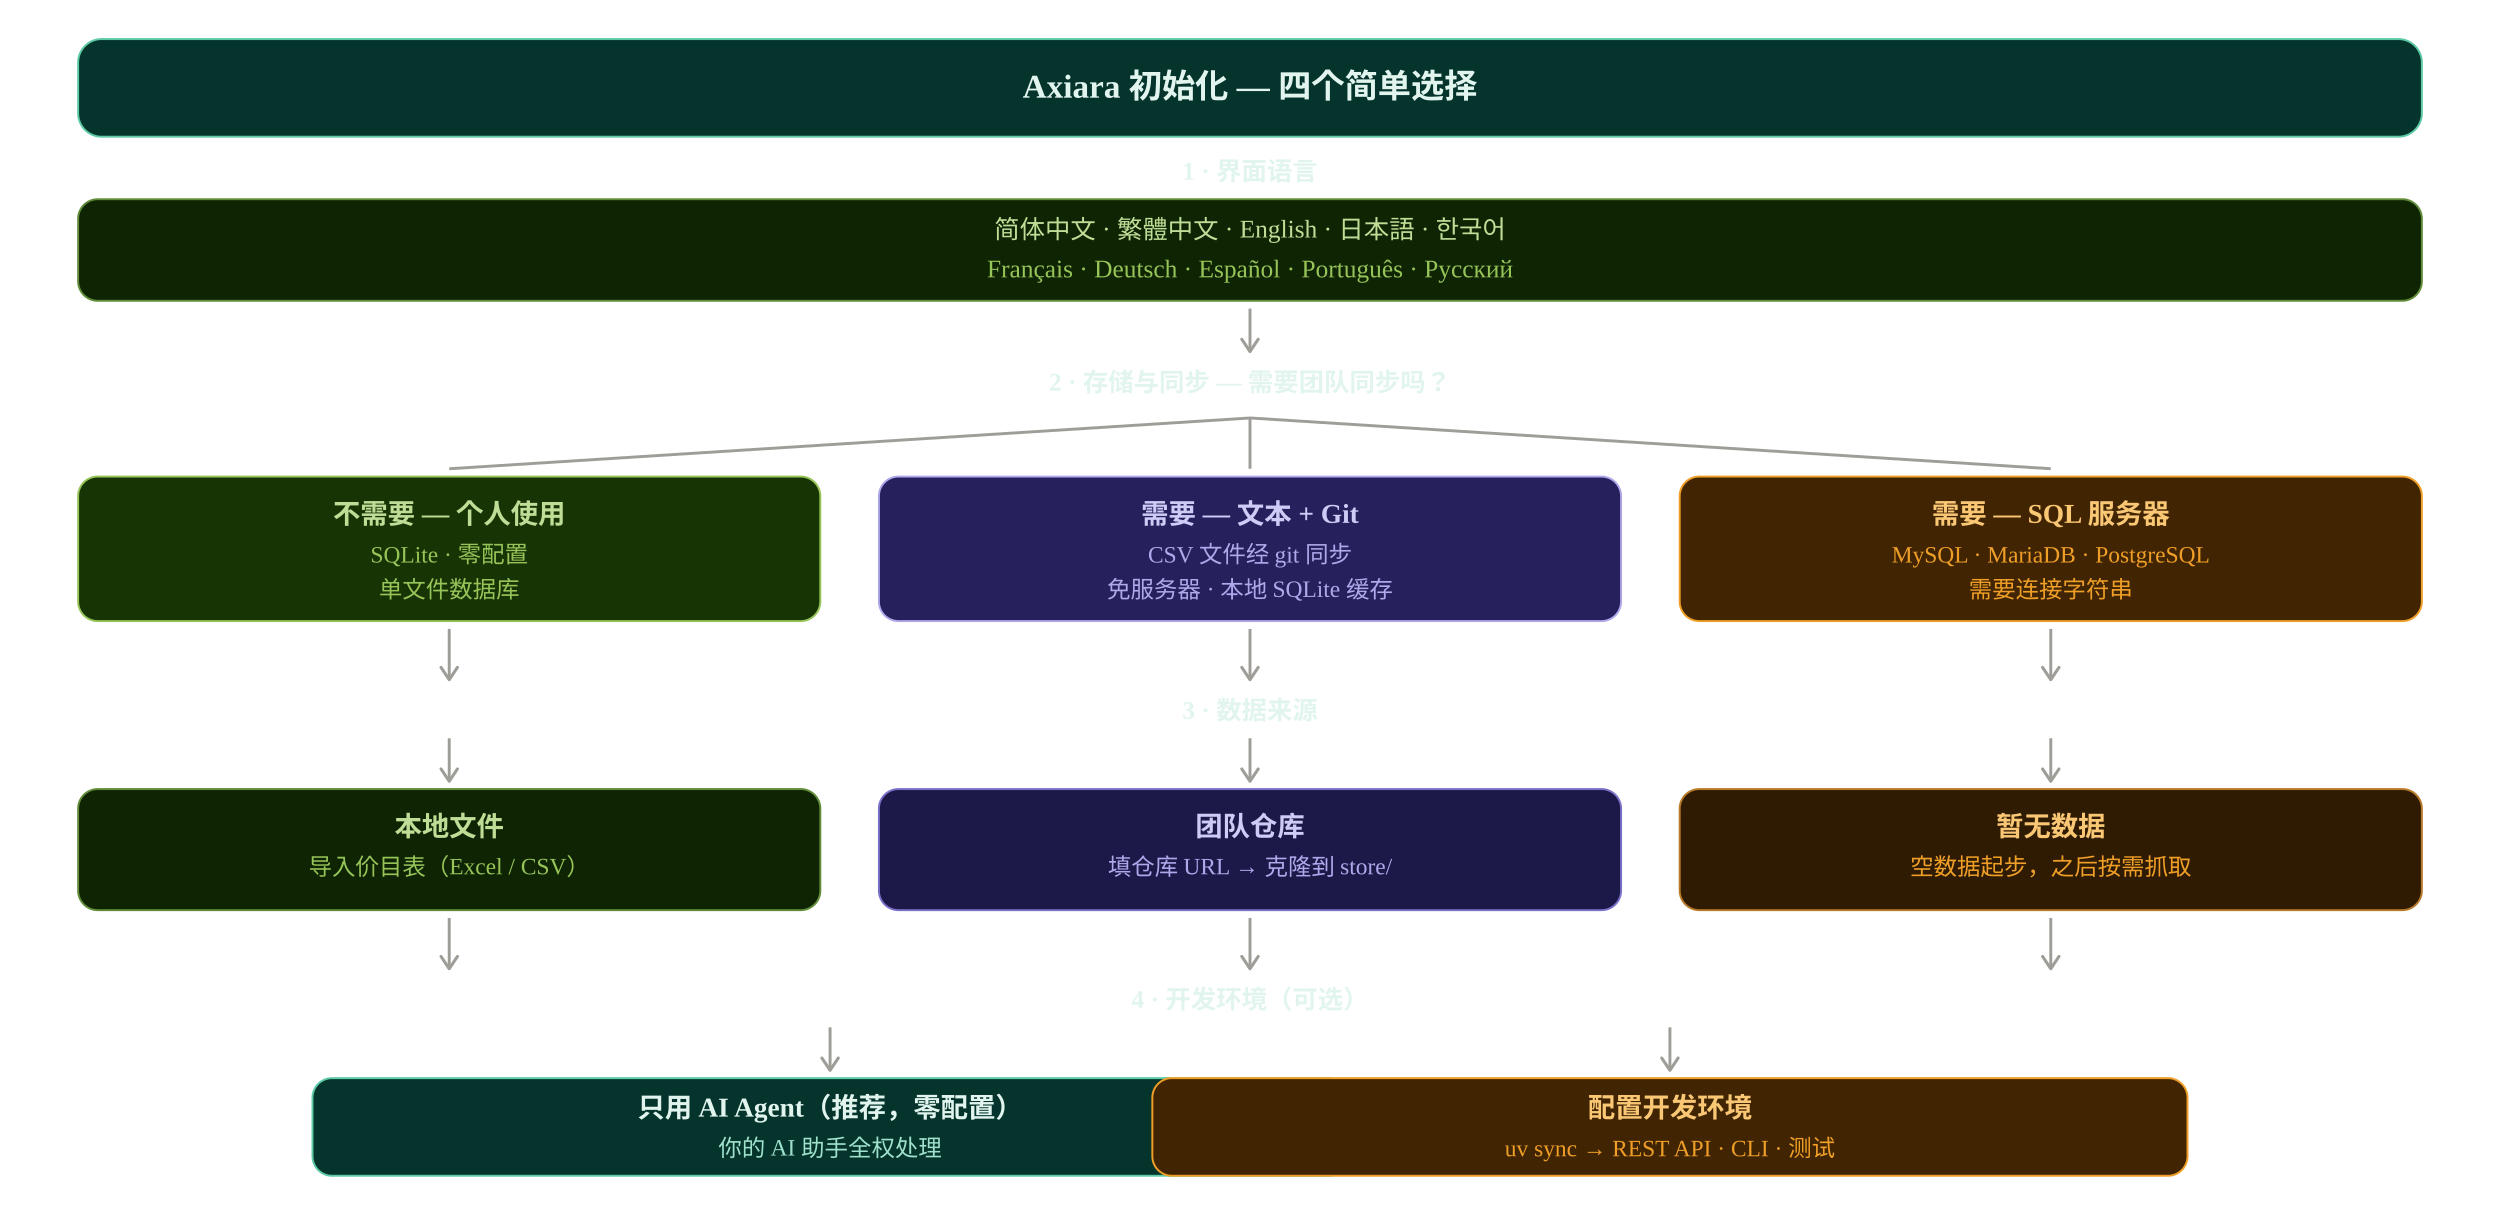
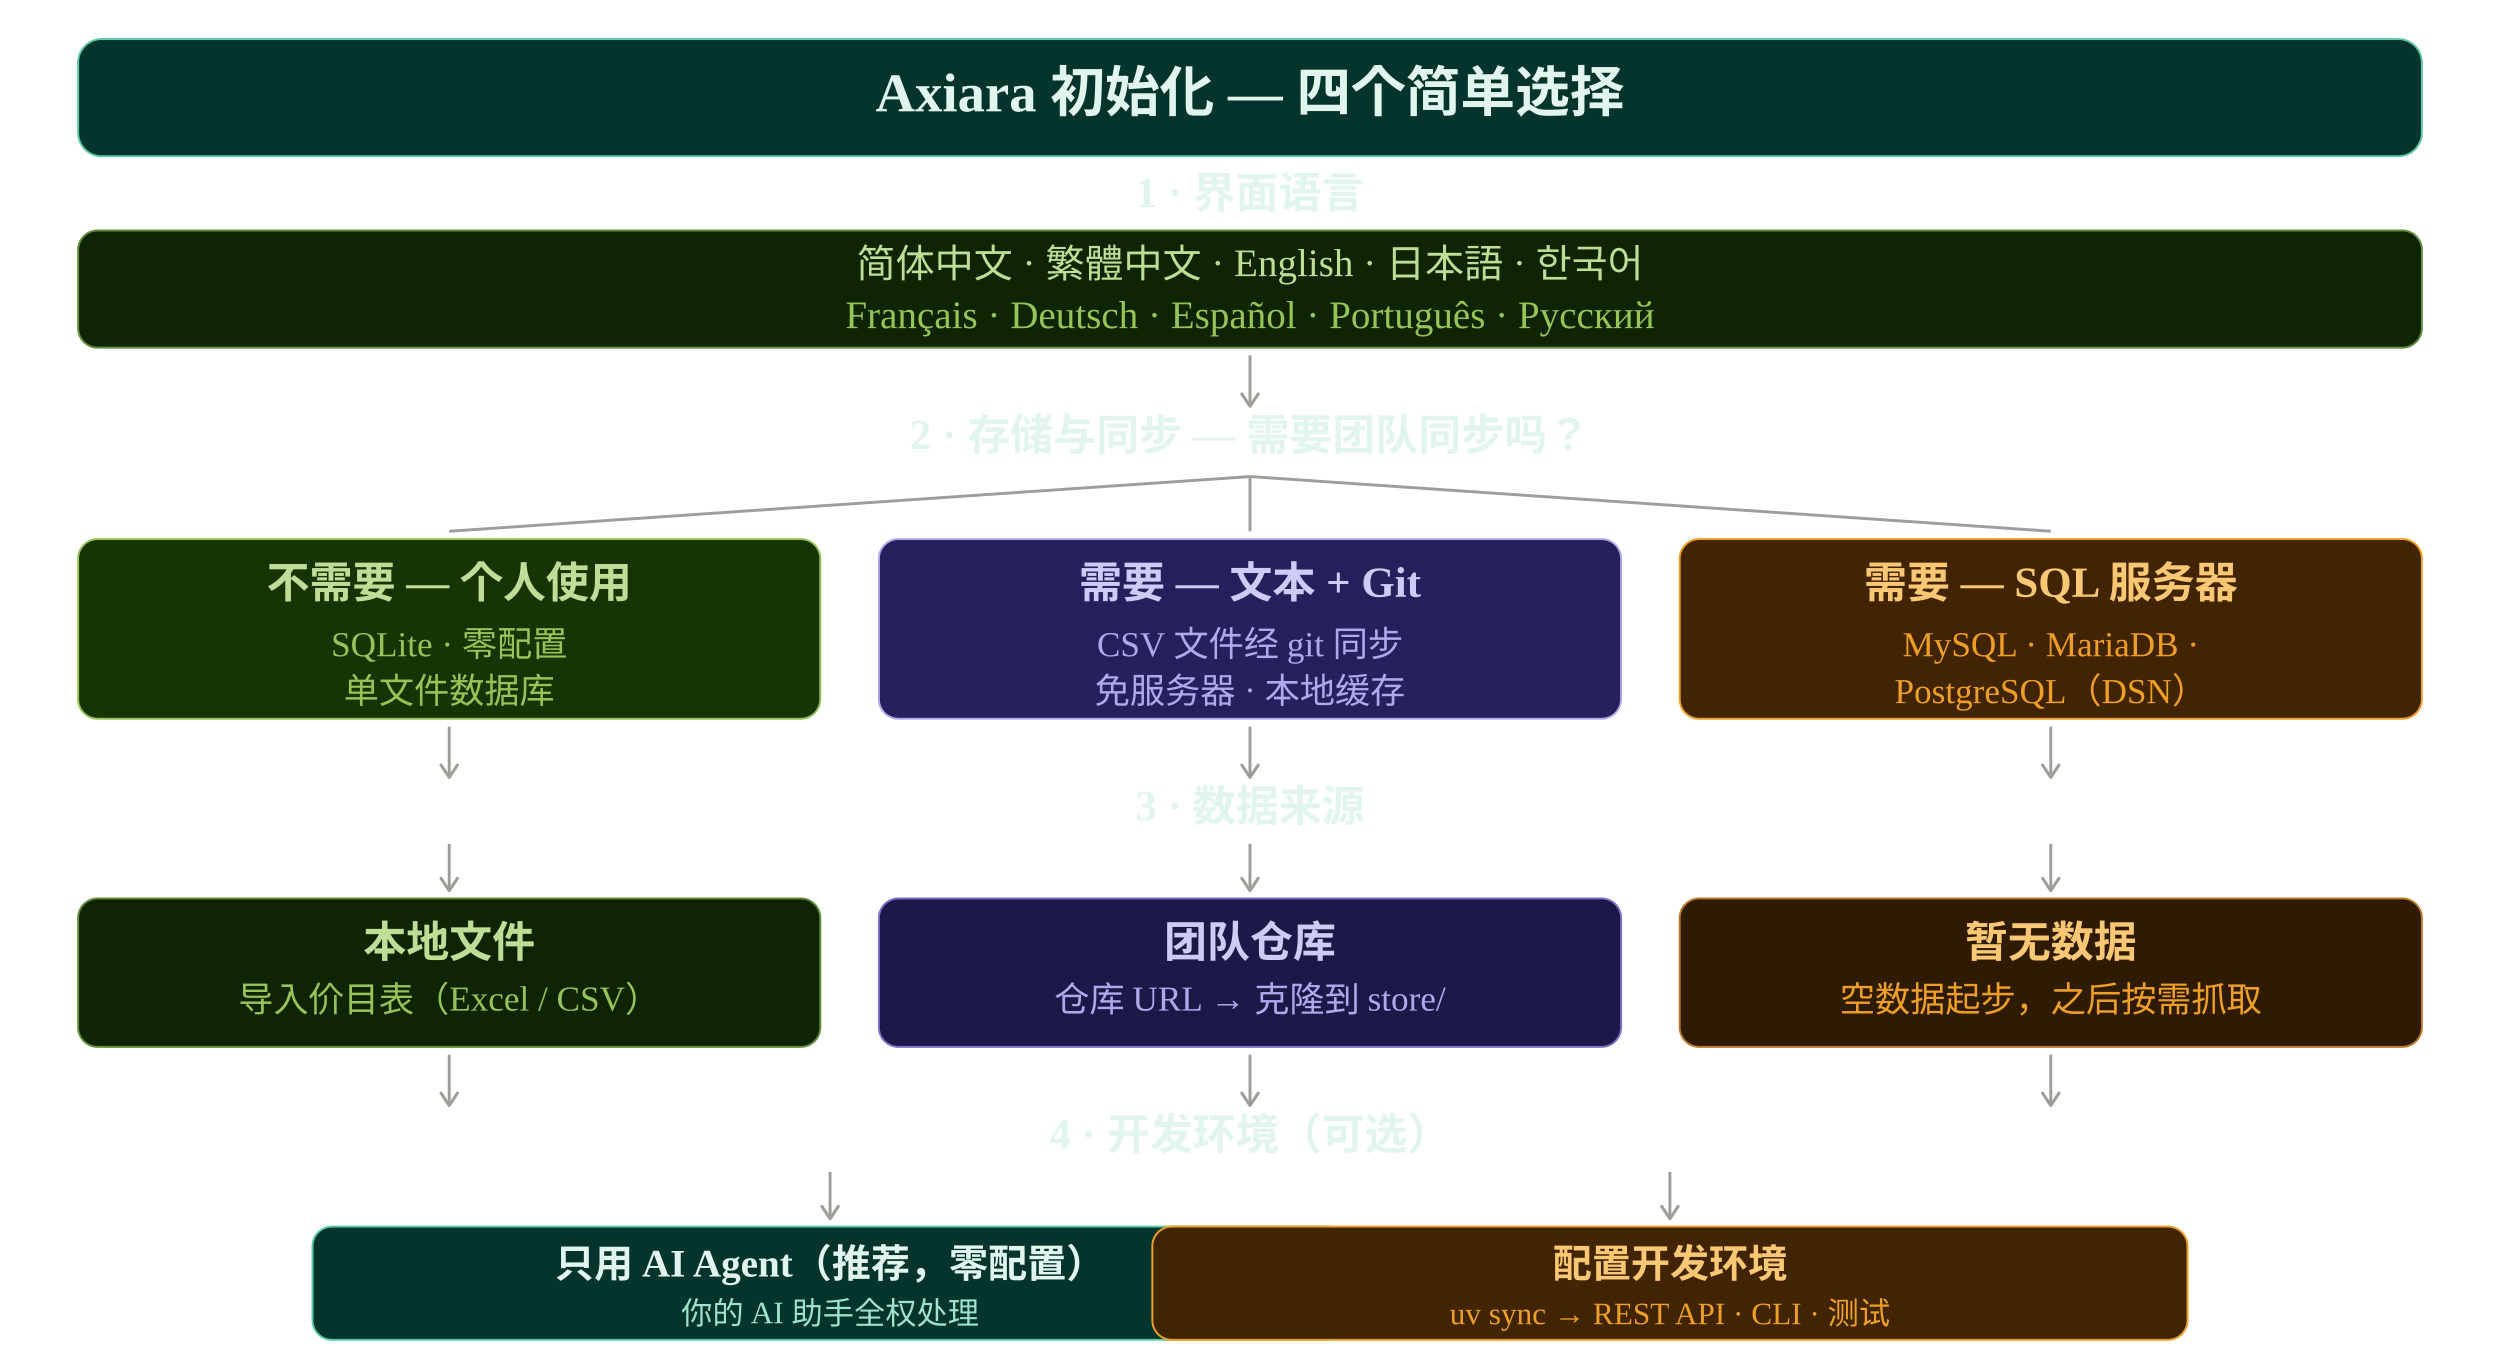
- <svg xmlns="http://www.w3.org/2000/svg" viewBox="0 0 1280 620" width="100%" role="img">
+ <svg xmlns="http://www.w3.org/2000/svg" viewBox="0 0 1280 700" width="100%" role="img">
  <defs>
    <marker id="arrow" viewBox="0 0 10 10" refX="8" refY="5" markerWidth="7" markerHeight="7" orient="auto-start-reverse">
      <path d="M2 1L8 5L2 9" fill="none" stroke="context-stroke" stroke-width="1.5" stroke-linecap="round" stroke-linejoin="round" />
    </marker>
  </defs>
-   <rect x="40" y="20" width="1200" height="50" rx="12" fill="#04342C" stroke="#5DCAA5" stroke-width="1" />
-   <text x="640" y="50" font-size="17" font-weight="600" fill="#E1F5EE" text-anchor="middle">Axiara 初始化 — 四个简单选择</text>
-   <text x="640" y="92" font-size="13" font-weight="600" fill="#E1F5EE" text-anchor="middle">1 · 界面语言</text>
-   <rect x="40" y="102" width="1200" height="52" rx="10" fill="#0E2402" stroke="#618D3A" stroke-width="1" />
-   <text x="640" y="122" font-size="13" fill="#C0DD97" text-anchor="middle">简体中文 · 繁體中文 · English · 日本語 · 한국어</text>
-   <text x="640" y="142" font-size="13" fill="#97C459" text-anchor="middle">Français · Deutsch · Español · Português · Русский</text>
-   <line x1="640" y1="158" x2="640" y2="180" stroke="#9E9D98" stroke-width="1.5" marker-end="url(#arrow)" />
-   <text x="640" y="200" font-size="13" font-weight="600" fill="#E1F5EE" text-anchor="middle">2 · 存储与同步 — 需要团队同步吗？</text>
-   <line x1="640" y1="214" x2="230" y2="240" stroke="#9E9D98" stroke-width="1.5" />
-   <line x1="640" y1="214" x2="640" y2="240" stroke="#9E9D98" stroke-width="1.5" />
-   <line x1="640" y1="214" x2="1050" y2="240" stroke="#9E9D98" stroke-width="1.5" />
-   <rect x="40" y="244" width="380" height="74" rx="10" fill="#173404" stroke="#97C459" stroke-width="1" />
-   <text x="230" y="268" font-size="14" font-weight="600" fill="#C0DD97" text-anchor="middle">不需要 — 个人使用</text>
-   <text x="230" y="288" font-size="12" fill="#97C459" text-anchor="middle">SQLite · 零配置</text>
-   <text x="230" y="306" font-size="12" fill="#97C459" text-anchor="middle">单文件数据库</text>
-   <rect x="450" y="244" width="380" height="74" rx="10" fill="#26215C" stroke="#AFA9EC" stroke-width="1" />
-   <text x="640" y="268" font-size="14" font-weight="600" fill="#CECBF6" text-anchor="middle">需要 — 文本 + Git</text>
-   <text x="640" y="288" font-size="12" fill="#AFA9EC" text-anchor="middle">CSV 文件经 git 同步</text>
-   <text x="640" y="306" font-size="12" fill="#AFA9EC" text-anchor="middle">免服务器 · 本地 SQLite 缓存</text>
-   <rect x="860" y="244" width="380" height="74" rx="10" fill="#412402" stroke="#EF9F27" stroke-width="1" />
-   <text x="1050" y="268" font-size="14" font-weight="600" fill="#FAC775" text-anchor="middle">需要 — SQL 服务器</text>
-   <text x="1050" y="288" font-size="12" fill="#EF9F27" text-anchor="middle">MySQL · MariaDB · PostgreSQL</text>
-   <text x="1050" y="306" font-size="12" fill="#EF9F27" text-anchor="middle">需要连接字符串</text>
-   <line x1="230" y1="322" x2="230" y2="348" stroke="#9E9D98" stroke-width="1.5" marker-end="url(#arrow)" />
-   <line x1="640" y1="322" x2="640" y2="348" stroke="#9E9D98" stroke-width="1.5" marker-end="url(#arrow)" />
-   <line x1="1050" y1="322" x2="1050" y2="348" stroke="#9E9D98" stroke-width="1.5" marker-end="url(#arrow)" />
-   <text x="640" y="368" font-size="13" font-weight="600" fill="#E1F5EE" text-anchor="middle">3 · 数据来源</text>
-   <line x1="230" y1="378" x2="230" y2="400" stroke="#9E9D98" stroke-width="1.5" marker-end="url(#arrow)" />
-   <line x1="640" y1="378" x2="640" y2="400" stroke="#9E9D98" stroke-width="1.5" marker-end="url(#arrow)" />
-   <line x1="1050" y1="378" x2="1050" y2="400" stroke="#9E9D98" stroke-width="1.5" marker-end="url(#arrow)" />
-   <rect x="40" y="404" width="380" height="62" rx="10" fill="#0E2402" stroke="#618D3A" stroke-width="1" />
-   <text x="230" y="428" font-size="14" font-weight="600" fill="#C0DD97" text-anchor="middle">本地文件</text>
-   <text x="230" y="448" font-size="12" fill="#97C459" text-anchor="middle">导入价目表（Excel / CSV）</text>
-   <rect x="450" y="404" width="380" height="62" rx="10" fill="#1C1848" stroke="#7A71C9" stroke-width="1" />
-   <text x="640" y="428" font-size="14" font-weight="600" fill="#CECBF6" text-anchor="middle">团队仓库</text>
-   <text x="640" y="448" font-size="12" fill="#AFA9EC" text-anchor="middle">填仓库 URL → 克隆到 store/</text>
-   <rect x="860" y="404" width="380" height="62" rx="10" fill="#2F1B02" stroke="#B97B2A" stroke-width="1" />
-   <text x="1050" y="428" font-size="14" font-weight="600" fill="#FAC775" text-anchor="middle">暂无数据</text>
-   <text x="1050" y="448" font-size="12" fill="#EF9F27" text-anchor="middle">空数据起步，之后按需抓取</text>
-   <line x1="230" y1="470" x2="230" y2="496" stroke="#9E9D98" stroke-width="1.5" marker-end="url(#arrow)" />
-   <line x1="640" y1="470" x2="640" y2="496" stroke="#9E9D98" stroke-width="1.5" marker-end="url(#arrow)" />
-   <line x1="1050" y1="470" x2="1050" y2="496" stroke="#9E9D98" stroke-width="1.5" marker-end="url(#arrow)" />
-   <text x="640" y="516" font-size="13" font-weight="600" fill="#E1F5EE" text-anchor="middle">4 · 开发环境（可选）</text>
-   <line x1="425" y1="526" x2="425" y2="548" stroke="#9E9D98" stroke-width="1.5" marker-end="url(#arrow)" />
-   <line x1="855" y1="526" x2="855" y2="548" stroke="#9E9D98" stroke-width="1.5" marker-end="url(#arrow)" />
-   <rect x="160" y="552" width="530" height="50" rx="10" fill="#04342C" stroke="#5DCAA5" stroke-width="1" />
-   <text x="425" y="572" font-size="14" font-weight="600" fill="#E1F5EE" text-anchor="middle">只用 AI Agent（推荐，零配置）</text>
-   <text x="425" y="592" font-size="12" fill="#9FE1CB" text-anchor="middle">你的 AI 助手全权处理</text>
-   <rect x="590" y="552" width="530" height="50" rx="10" fill="#412402" stroke="#EF9F27" stroke-width="1" />
-   <text x="855" y="572" font-size="14" font-weight="600" fill="#FAC775" text-anchor="middle">配置开发环境</text>
-   <text x="855" y="592" font-size="12" fill="#EF9F27" text-anchor="middle">uv sync → REST API · CLI · 测试</text>
+   <rect x="40" y="20" width="1200" height="60" rx="12" fill="#04342C" stroke="#5DCAA5" stroke-width="1" />
+   <text x="640" y="57" font-size="28" font-weight="600" fill="#E1F5EE" text-anchor="middle">Axiara 初始化 — 四个简单选择</text>
+   <text x="640" y="106" font-size="22" font-weight="600" fill="#E1F5EE" text-anchor="middle">1 · 界面语言</text>
+   <rect x="40" y="118" width="1200" height="60" rx="10" fill="#0E2402" stroke="#618D3A" stroke-width="1" />
+   <text x="640" y="142" font-size="20" fill="#C0DD97" text-anchor="middle">简体中文 · 繁體中文 · English · 日本語 · 한국어</text>
+   <text x="640" y="168" font-size="20" fill="#97C459" text-anchor="middle">Français · Deutsch · Español · Português · Русский</text>
+   <line x1="640" y1="182" x2="640" y2="208" stroke="#9E9D98" stroke-width="1.5" marker-end="url(#arrow)" />
+   <text x="640" y="230" font-size="22" font-weight="600" fill="#E1F5EE" text-anchor="middle">2 · 存储与同步 — 需要团队同步吗？</text>
+   <line x1="640" y1="244" x2="230" y2="272" stroke="#9E9D98" stroke-width="1.5" />
+   <line x1="640" y1="244" x2="640" y2="272" stroke="#9E9D98" stroke-width="1.5" />
+   <line x1="640" y1="244" x2="1050" y2="272" stroke="#9E9D98" stroke-width="1.5" />
+   <rect x="40" y="276" width="380" height="92" rx="10" fill="#173404" stroke="#97C459" stroke-width="1" />
+   <text x="230" y="306" font-size="22" font-weight="600" fill="#C0DD97" text-anchor="middle">不需要 — 个人使用</text>
+   <text x="230" y="336" font-size="18" fill="#97C459" text-anchor="middle">SQLite · 零配置</text>
+   <text x="230" y="360" font-size="18" fill="#97C459" text-anchor="middle">单文件数据库</text>
+   <rect x="450" y="276" width="380" height="92" rx="10" fill="#26215C" stroke="#AFA9EC" stroke-width="1" />
+   <text x="640" y="306" font-size="22" font-weight="600" fill="#CECBF6" text-anchor="middle">需要 — 文本 + Git</text>
+   <text x="640" y="336" font-size="18" fill="#AFA9EC" text-anchor="middle">CSV 文件经 git 同步</text>
+   <text x="640" y="360" font-size="18" fill="#AFA9EC" text-anchor="middle">免服务器 · 本地缓存</text>
+   <rect x="860" y="276" width="380" height="92" rx="10" fill="#412402" stroke="#EF9F27" stroke-width="1" />
+   <text x="1050" y="306" font-size="22" font-weight="600" fill="#FAC775" text-anchor="middle">需要 — SQL 服务器</text>
+   <text x="1050" y="336" font-size="18" fill="#EF9F27" text-anchor="middle">MySQL · MariaDB ·</text>
+   <text x="1050" y="360" font-size="18" fill="#EF9F27" text-anchor="middle">PostgreSQL（DSN）</text>
+   <line x1="230" y1="372" x2="230" y2="398" stroke="#9E9D98" stroke-width="1.5" marker-end="url(#arrow)" />
+   <line x1="640" y1="372" x2="640" y2="398" stroke="#9E9D98" stroke-width="1.5" marker-end="url(#arrow)" />
+   <line x1="1050" y1="372" x2="1050" y2="398" stroke="#9E9D98" stroke-width="1.5" marker-end="url(#arrow)" />
+   <text x="640" y="420" font-size="22" font-weight="600" fill="#E1F5EE" text-anchor="middle">3 · 数据来源</text>
+   <line x1="230" y1="432" x2="230" y2="456" stroke="#9E9D98" stroke-width="1.5" marker-end="url(#arrow)" />
+   <line x1="640" y1="432" x2="640" y2="456" stroke="#9E9D98" stroke-width="1.5" marker-end="url(#arrow)" />
+   <line x1="1050" y1="432" x2="1050" y2="456" stroke="#9E9D98" stroke-width="1.5" marker-end="url(#arrow)" />
+   <rect x="40" y="460" width="380" height="76" rx="10" fill="#0E2402" stroke="#618D3A" stroke-width="1" />
+   <text x="230" y="490" font-size="22" font-weight="600" fill="#C0DD97" text-anchor="middle">本地文件</text>
+   <text x="230" y="518" font-size="18" fill="#97C459" text-anchor="middle">导入价目表（Excel / CSV）</text>
+   <rect x="450" y="460" width="380" height="76" rx="10" fill="#1C1848" stroke="#7A71C9" stroke-width="1" />
+   <text x="640" y="490" font-size="22" font-weight="600" fill="#CECBF6" text-anchor="middle">团队仓库</text>
+   <text x="640" y="518" font-size="18" fill="#AFA9EC" text-anchor="middle">仓库 URL → 克隆到 store/</text>
+   <rect x="860" y="460" width="380" height="76" rx="10" fill="#2F1B02" stroke="#B97B2A" stroke-width="1" />
+   <text x="1050" y="490" font-size="22" font-weight="600" fill="#FAC775" text-anchor="middle">暂无数据</text>
+   <text x="1050" y="518" font-size="18" fill="#EF9F27" text-anchor="middle">空数据起步，之后按需抓取</text>
+   <line x1="230" y1="540" x2="230" y2="566" stroke="#9E9D98" stroke-width="1.5" marker-end="url(#arrow)" />
+   <line x1="640" y1="540" x2="640" y2="566" stroke="#9E9D98" stroke-width="1.5" marker-end="url(#arrow)" />
+   <line x1="1050" y1="540" x2="1050" y2="566" stroke="#9E9D98" stroke-width="1.5" marker-end="url(#arrow)" />
+   <text x="640" y="588" font-size="22" font-weight="600" fill="#E1F5EE" text-anchor="middle">4 · 开发环境（可选）</text>
+   <line x1="425" y1="600" x2="425" y2="624" stroke="#9E9D98" stroke-width="1.5" marker-end="url(#arrow)" />
+   <line x1="855" y1="600" x2="855" y2="624" stroke="#9E9D98" stroke-width="1.5" marker-end="url(#arrow)" />
+   <rect x="160" y="628" width="530" height="58" rx="10" fill="#04342C" stroke="#5DCAA5" stroke-width="1" />
+   <text x="425" y="654" font-size="20" font-weight="600" fill="#E1F5EE" text-anchor="middle">只用 AI Agent（推荐，零配置）</text>
+   <text x="425" y="678" font-size="16" fill="#9FE1CB" text-anchor="middle">你的 AI 助手全权处理</text>
+   <rect x="590" y="628" width="530" height="58" rx="10" fill="#412402" stroke="#EF9F27" stroke-width="1" />
+   <text x="855" y="654" font-size="20" font-weight="600" fill="#FAC775" text-anchor="middle">配置开发环境</text>
+   <text x="855" y="678" font-size="16" fill="#EF9F27" text-anchor="middle">uv sync → REST API · CLI · 测试</text>
</svg>
